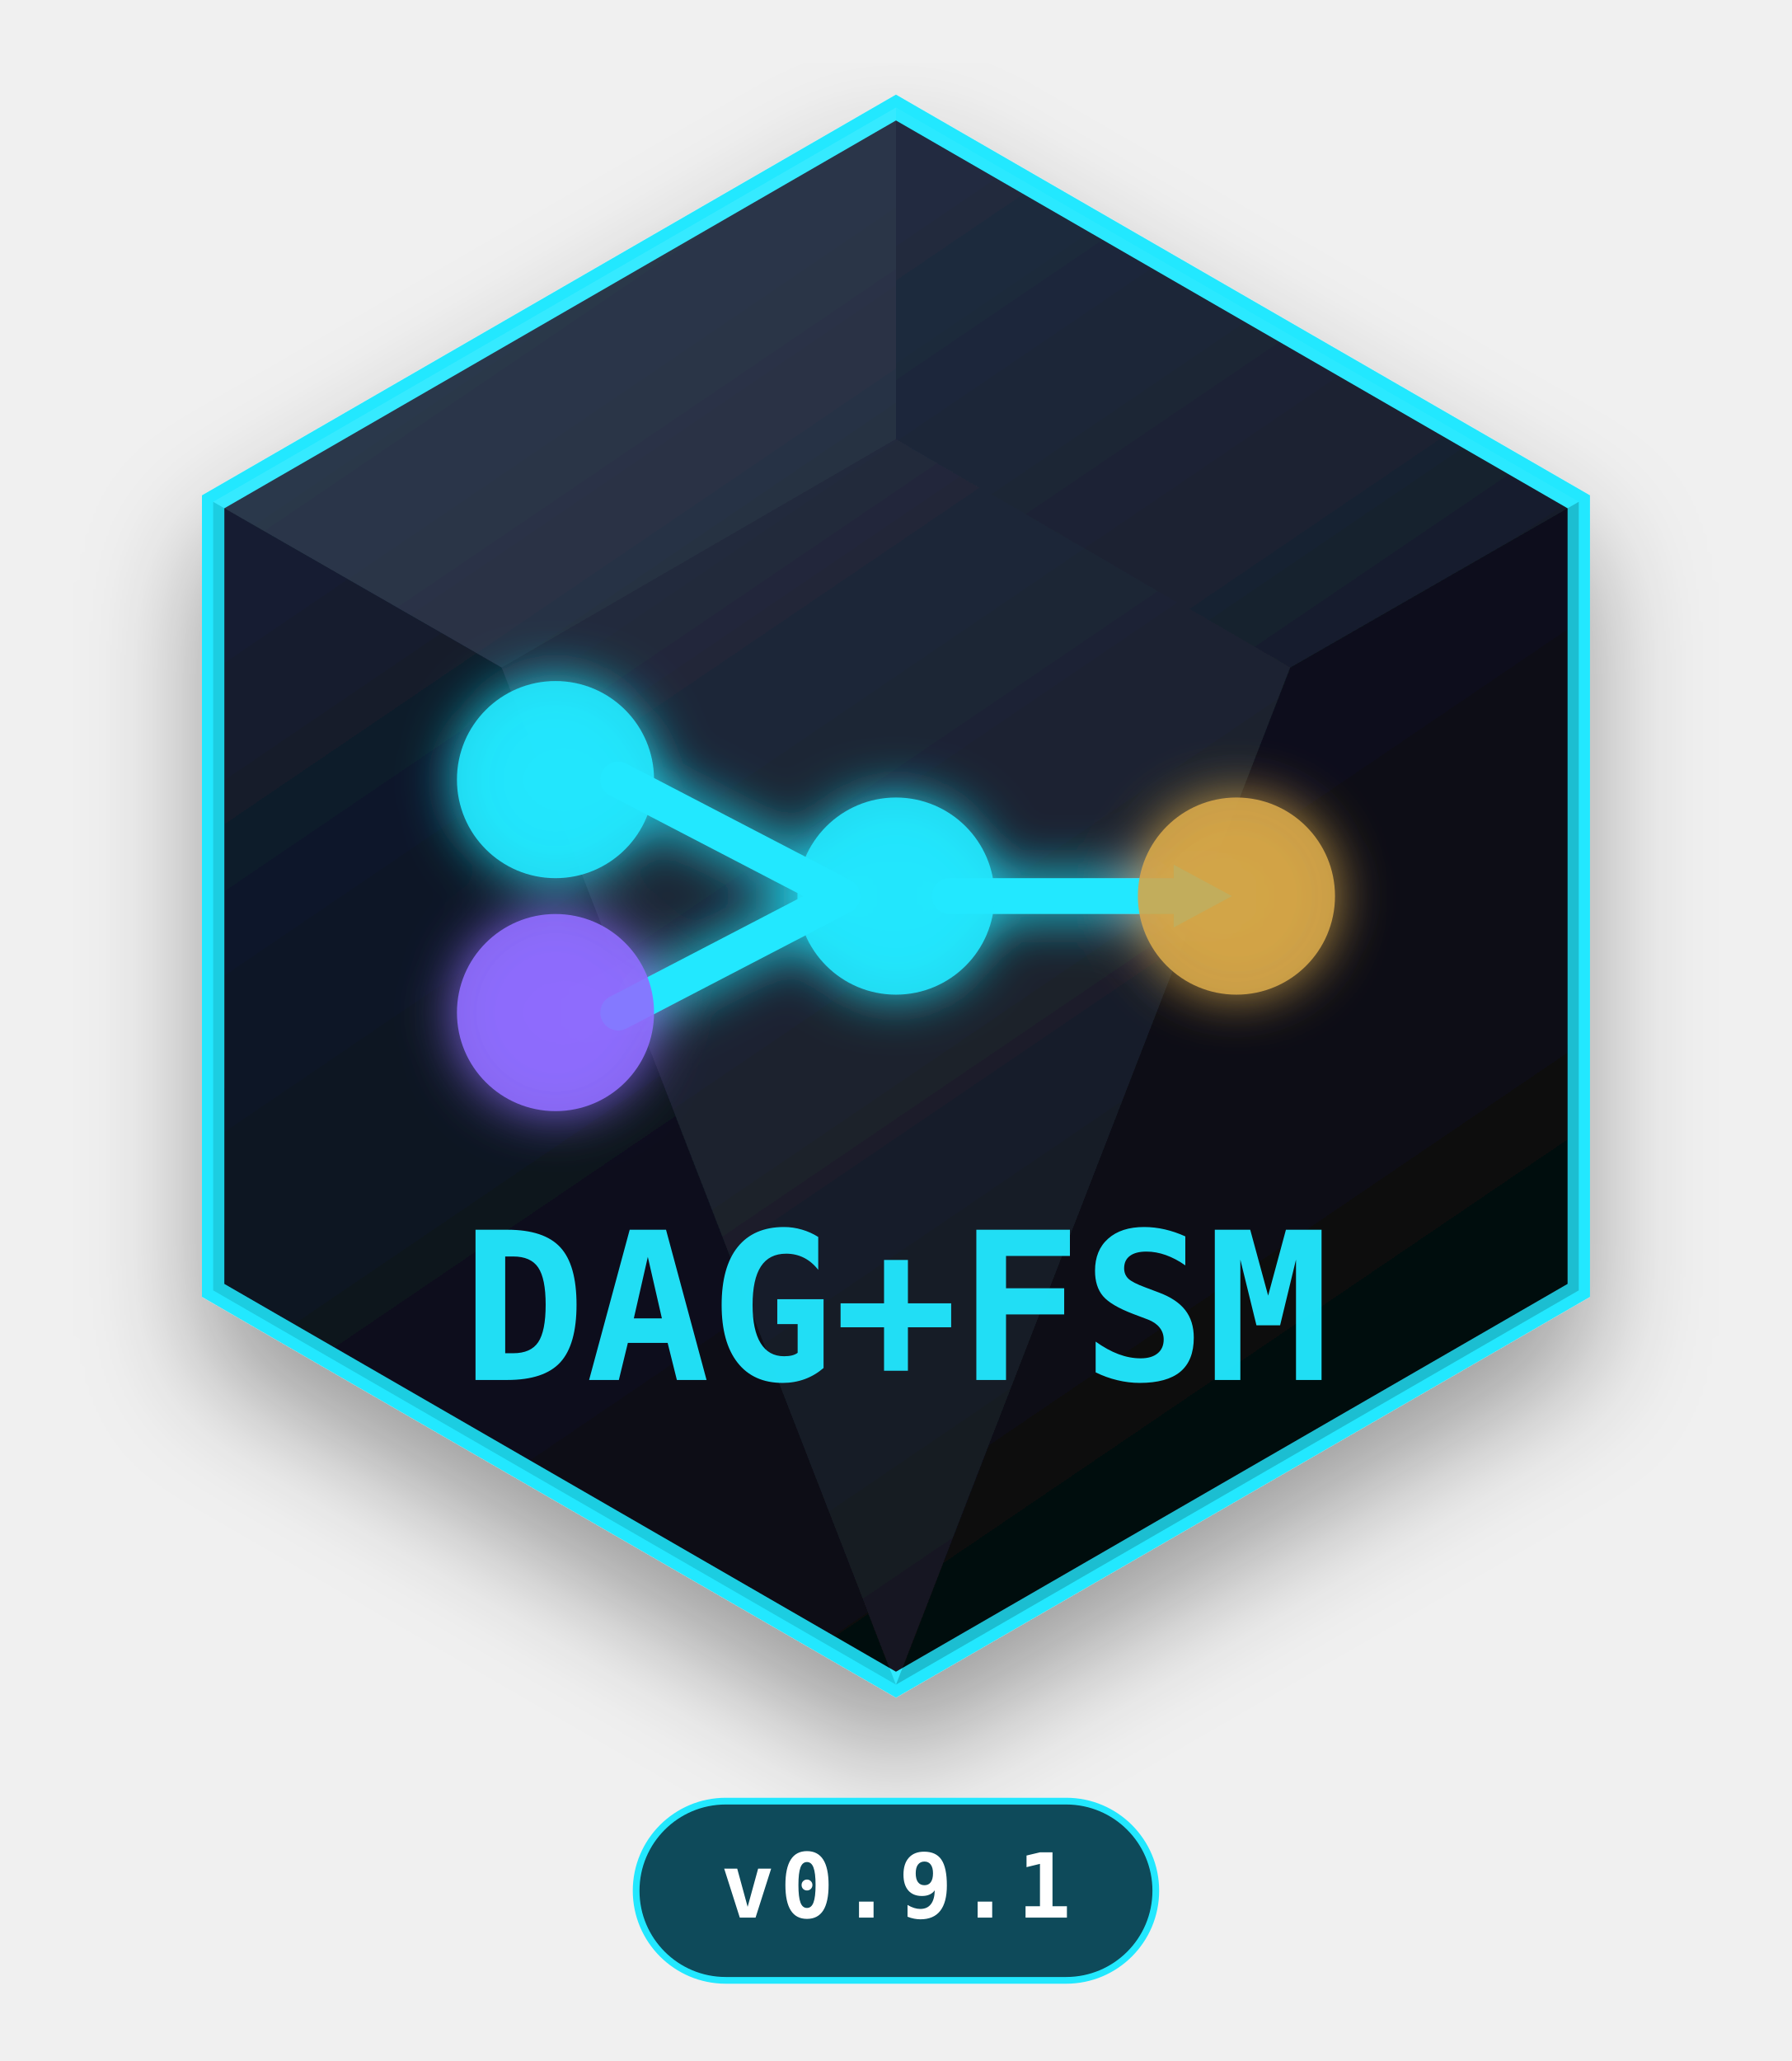
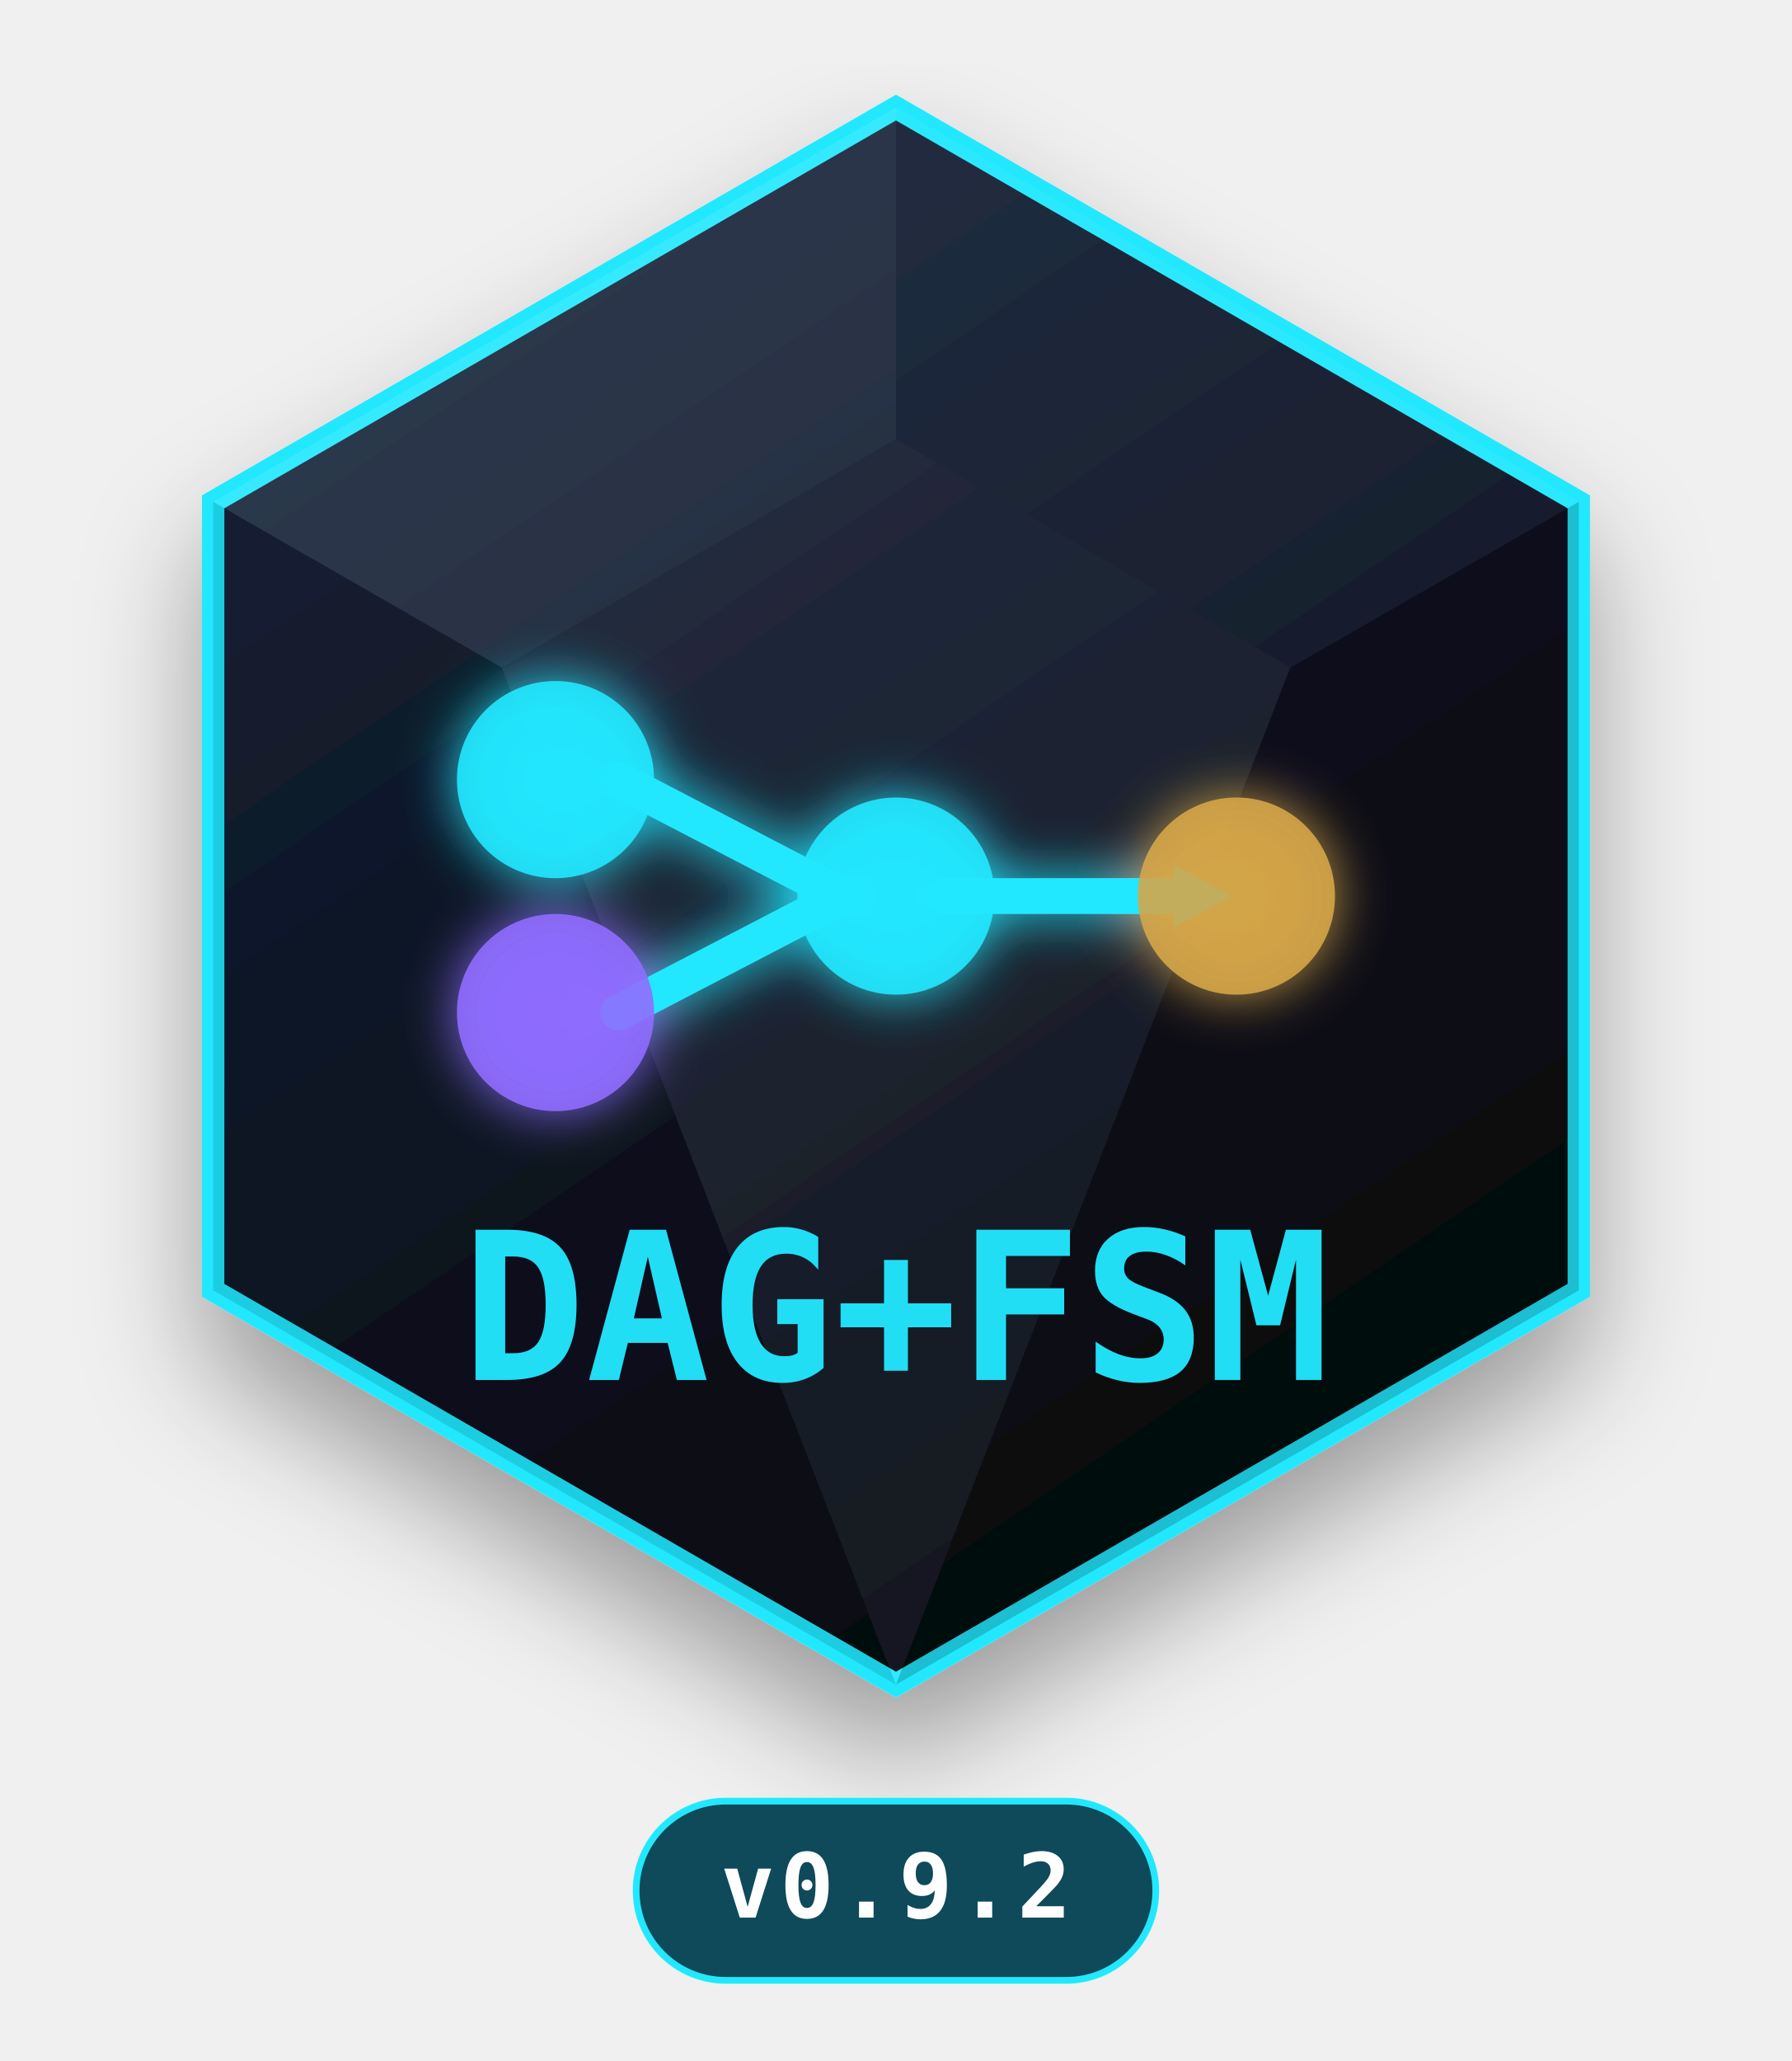
- <svg xmlns="http://www.w3.org/2000/svg" viewBox="0 0 400 460" role="img" aria-label="Dagonizer v0.9.1">
+ <svg xmlns="http://www.w3.org/2000/svg" viewBox="0 0 400 460" role="img" aria-label="Dagonizer v0.9.2">
  <defs>
    <linearGradient id="facetNavy" x1="86" y1="32" x2="314" y2="368" gradientUnits="userSpaceOnUse">
      <stop offset="0" stop-color="#1a2840" />
      <stop offset="0.48" stop-color="#0e1525" />
      <stop offset="1" stop-color="#04060a" />
    </linearGradient>
    <linearGradient id="facetTeal" x1="86" y1="32" x2="314" y2="368" gradientUnits="userSpaceOnUse">
      <stop offset="0" stop-color="#5ef5ff" />
      <stop offset="0.52" stop-color="#22e8ff" />
      <stop offset="1" stop-color="#0bb8cc" />
    </linearGradient>
    <filter id="nodeShadow" x="-35%" y="-35%" width="170%" height="170%">
      <feDropShadow dx="0" dy="14" stdDeviation="13" flood-color="#000000" flood-opacity="0.35" />
    </filter>
    <filter id="glowTeal" x="-30%" y="-30%" width="160%" height="160%">
      <feGaussianBlur stdDeviation="6" result="blur" />
      <feMerge>
        <feMergeNode in="blur" />
        <feMergeNode in="SourceGraphic" />
      </feMerge>
    </filter>
    <style>
      .round { stroke-linecap: round; stroke-linejoin: round; }
      .monoText { font-family: ui-monospace, SFMono-Regular, Menlo, Monaco, Consolas, monospace; font-weight: 900; }
      .version { font-family: ui-monospace, "SF Mono", Menlo, Consolas, monospace; font-weight: 700; letter-spacing: 0.06em; fill: #ffffff; }
    </style>
  </defs>
  <g id="dagonizer-node">
    <g id="node-body" filter="url(#nodeShadow)">
      <path id="node-base" d="M200 24 L352.42 112 L352.42 288 L200 376 L47.58 288 L47.58 112 Z" fill="url(#facetNavy)" stroke="#22e8ff" stroke-width="5" />
      <path id="facet-top-left" d="M200 24 L47.58 112 L112 149 L200 98 Z" fill="#FFFFFF" opacity="0.09" />
      <path id="facet-top-right" d="M200 24 L352.42 112 L288 149 L200 98 Z" fill="#FFFFFF" opacity="0.05" />
      <path id="facet-lower-left" d="M47.58 112 L112 149 L200 376 L47.58 288 Z" fill="#000000" opacity="0.12" />
      <path id="facet-lower-right" d="M352.42 112 L288 149 L200 376 L352.42 288 Z" fill="#000000" opacity="0.18" />
      <path id="facet-center" d="M112 149 L200 98 L288 149 L200 376 Z" fill="#FFFFFF" opacity="0.06" />
    </g>
    <g id="dag-glyph" filter="url(#glowTeal)">
      <line x1="138" y1="174" x2="188" y2="200" stroke="#22e8ff" stroke-width="8" class="round" />
      <line x1="138" y1="226" x2="188" y2="200" stroke="#22e8ff" stroke-width="8" class="round" />
      <line x1="212" y1="200" x2="262" y2="200" stroke="#22e8ff" stroke-width="8" class="round" />
      <polygon points="262,193 275,200 262,207" fill="#22e8ff" />
      <circle cx="124" cy="174" r="22" fill="#22e8ff" opacity="0.90" />
      <circle cx="124" cy="226" r="22" fill="#8f6dff" opacity="0.90" />
      <circle cx="200" cy="200" r="22" fill="#22e8ff" opacity="0.90" />
      <circle cx="276" cy="200" r="22" fill="#d4a649" opacity="0.90" />
    </g>
    <text class="monoText" x="200" y="308" text-anchor="middle" font-size="46" fill="#22e8ff" opacity="0.95">DAG+FSM</text>
  </g>
  <rect x="142" y="402" width="116" height="40" rx="20" fill="#0e4a5a" stroke="#22e8ff" stroke-width="1.5" />
-   <text class="version" x="200" y="428" text-anchor="middle" font-size="20">v0.9.1</text>
+   <text class="version" x="200" y="428" text-anchor="middle" font-size="20">v0.9.2</text>
</svg>
